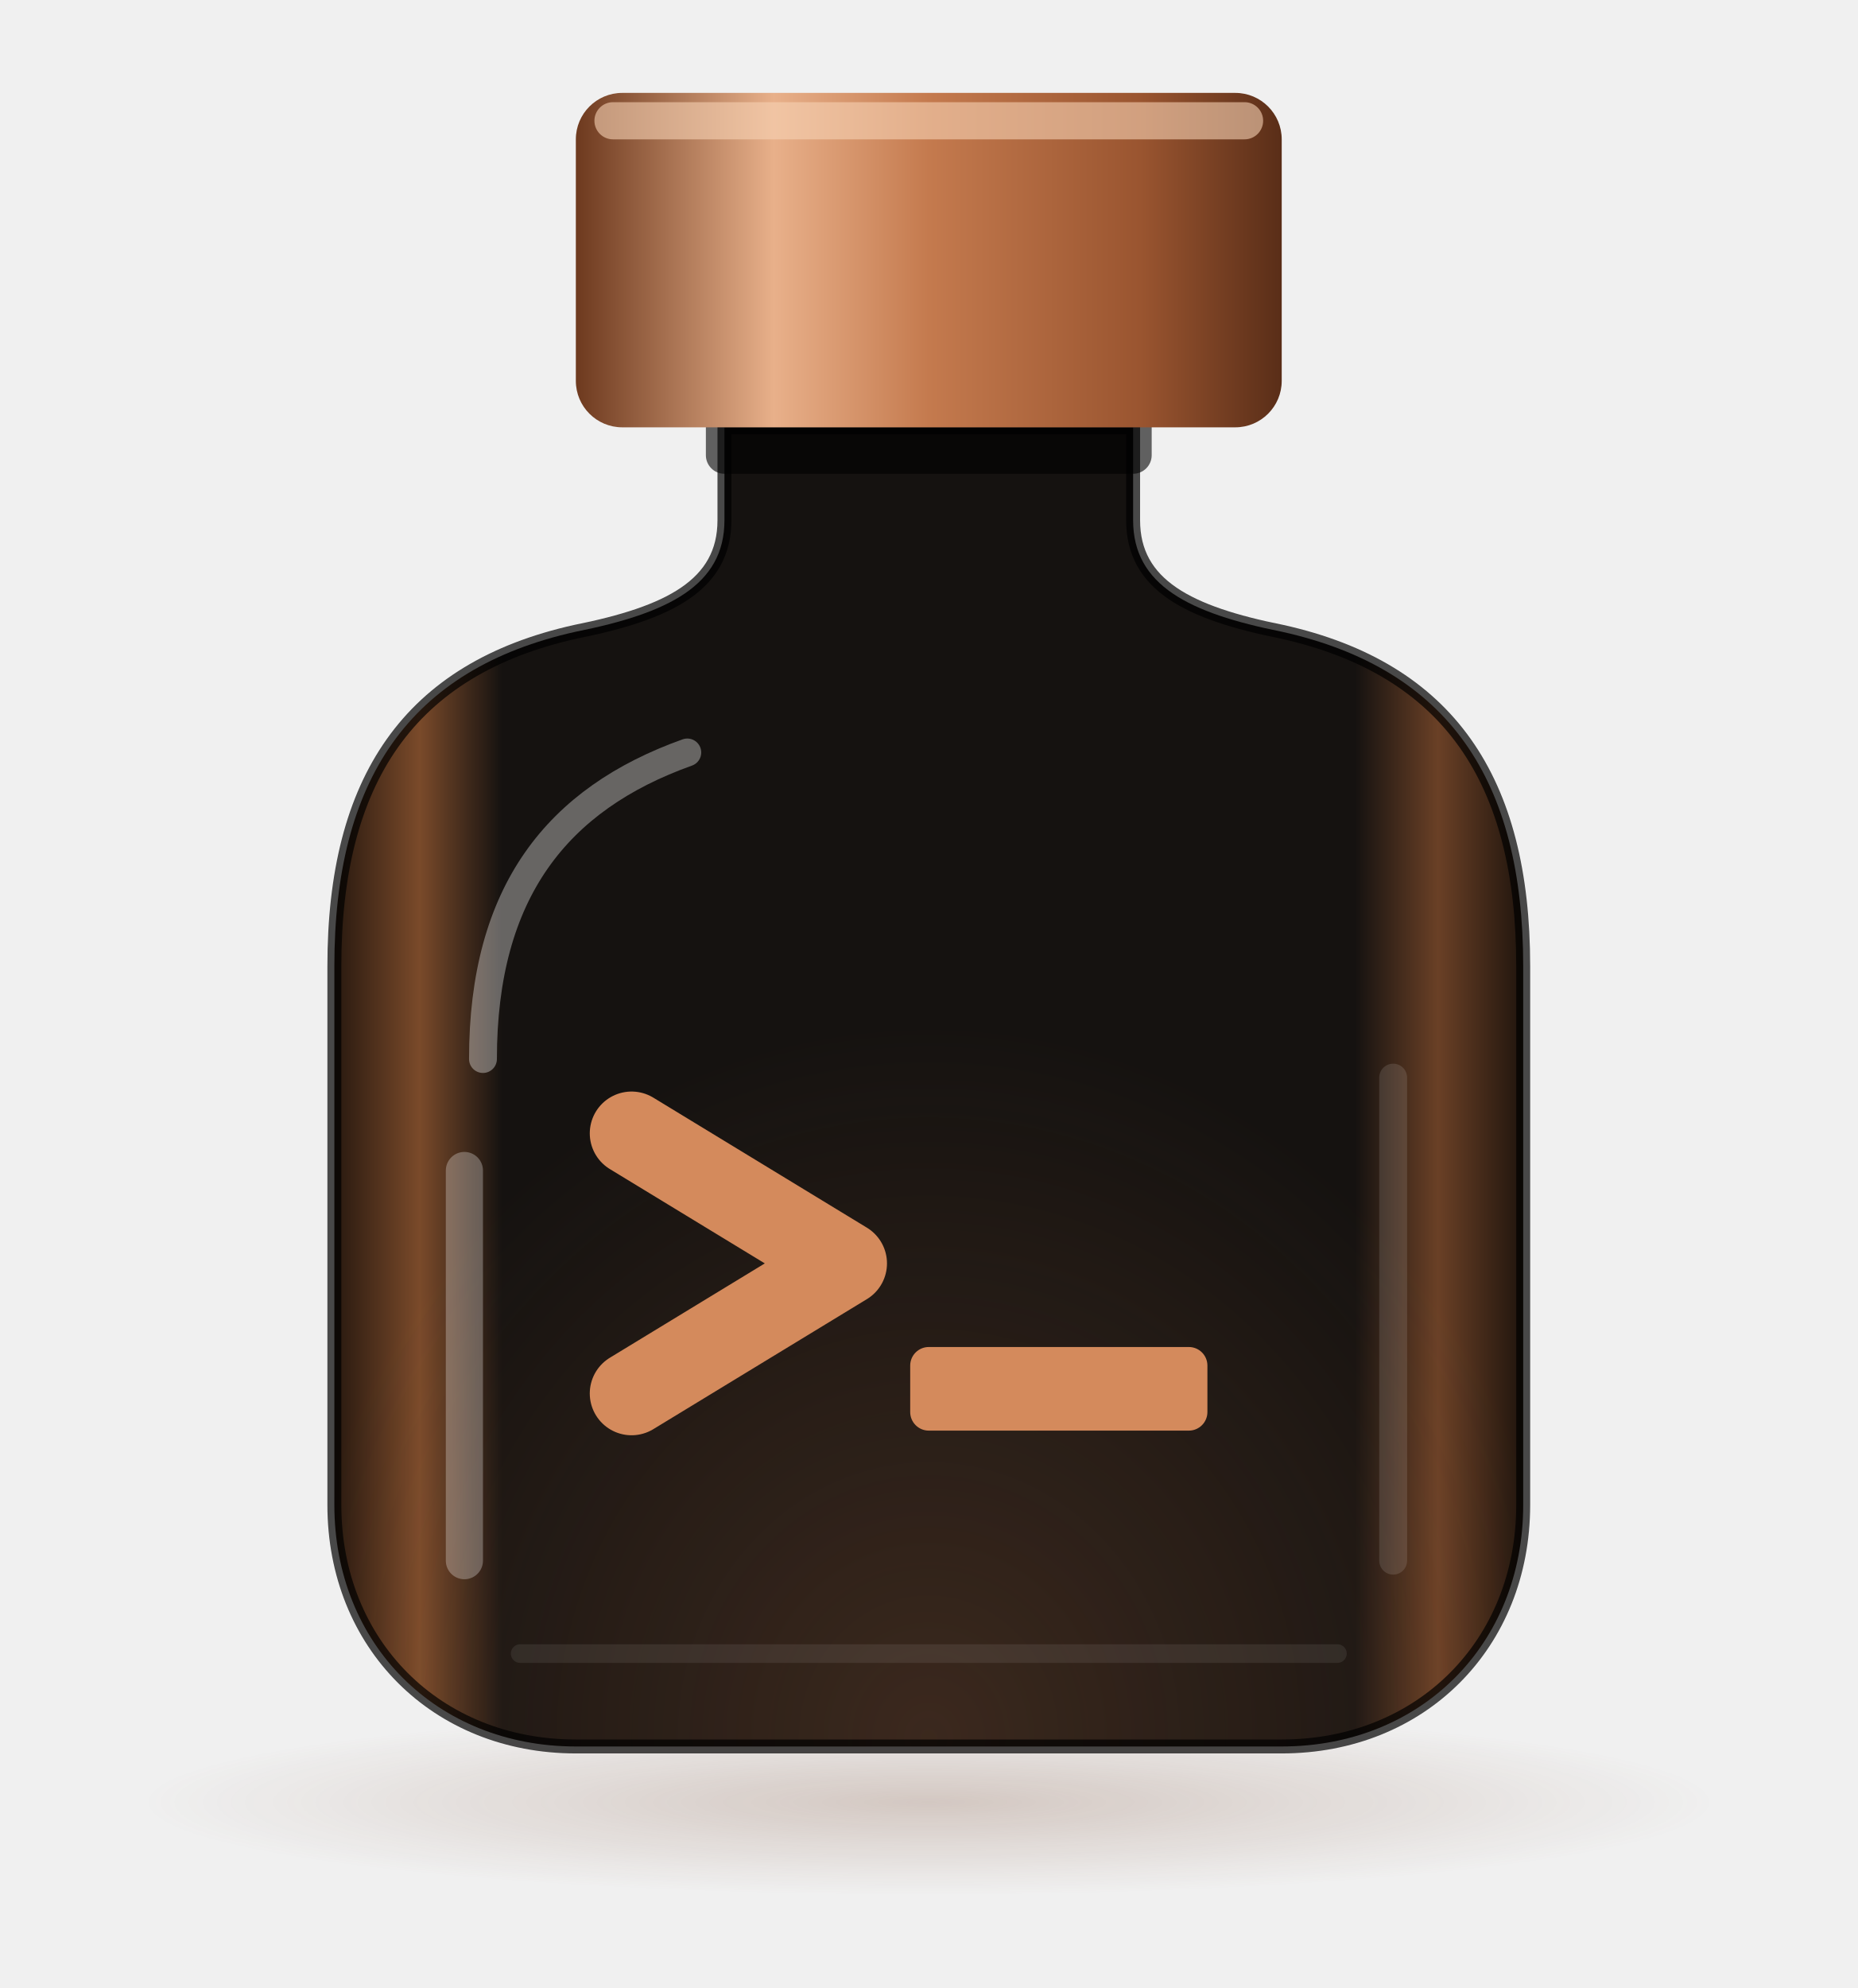
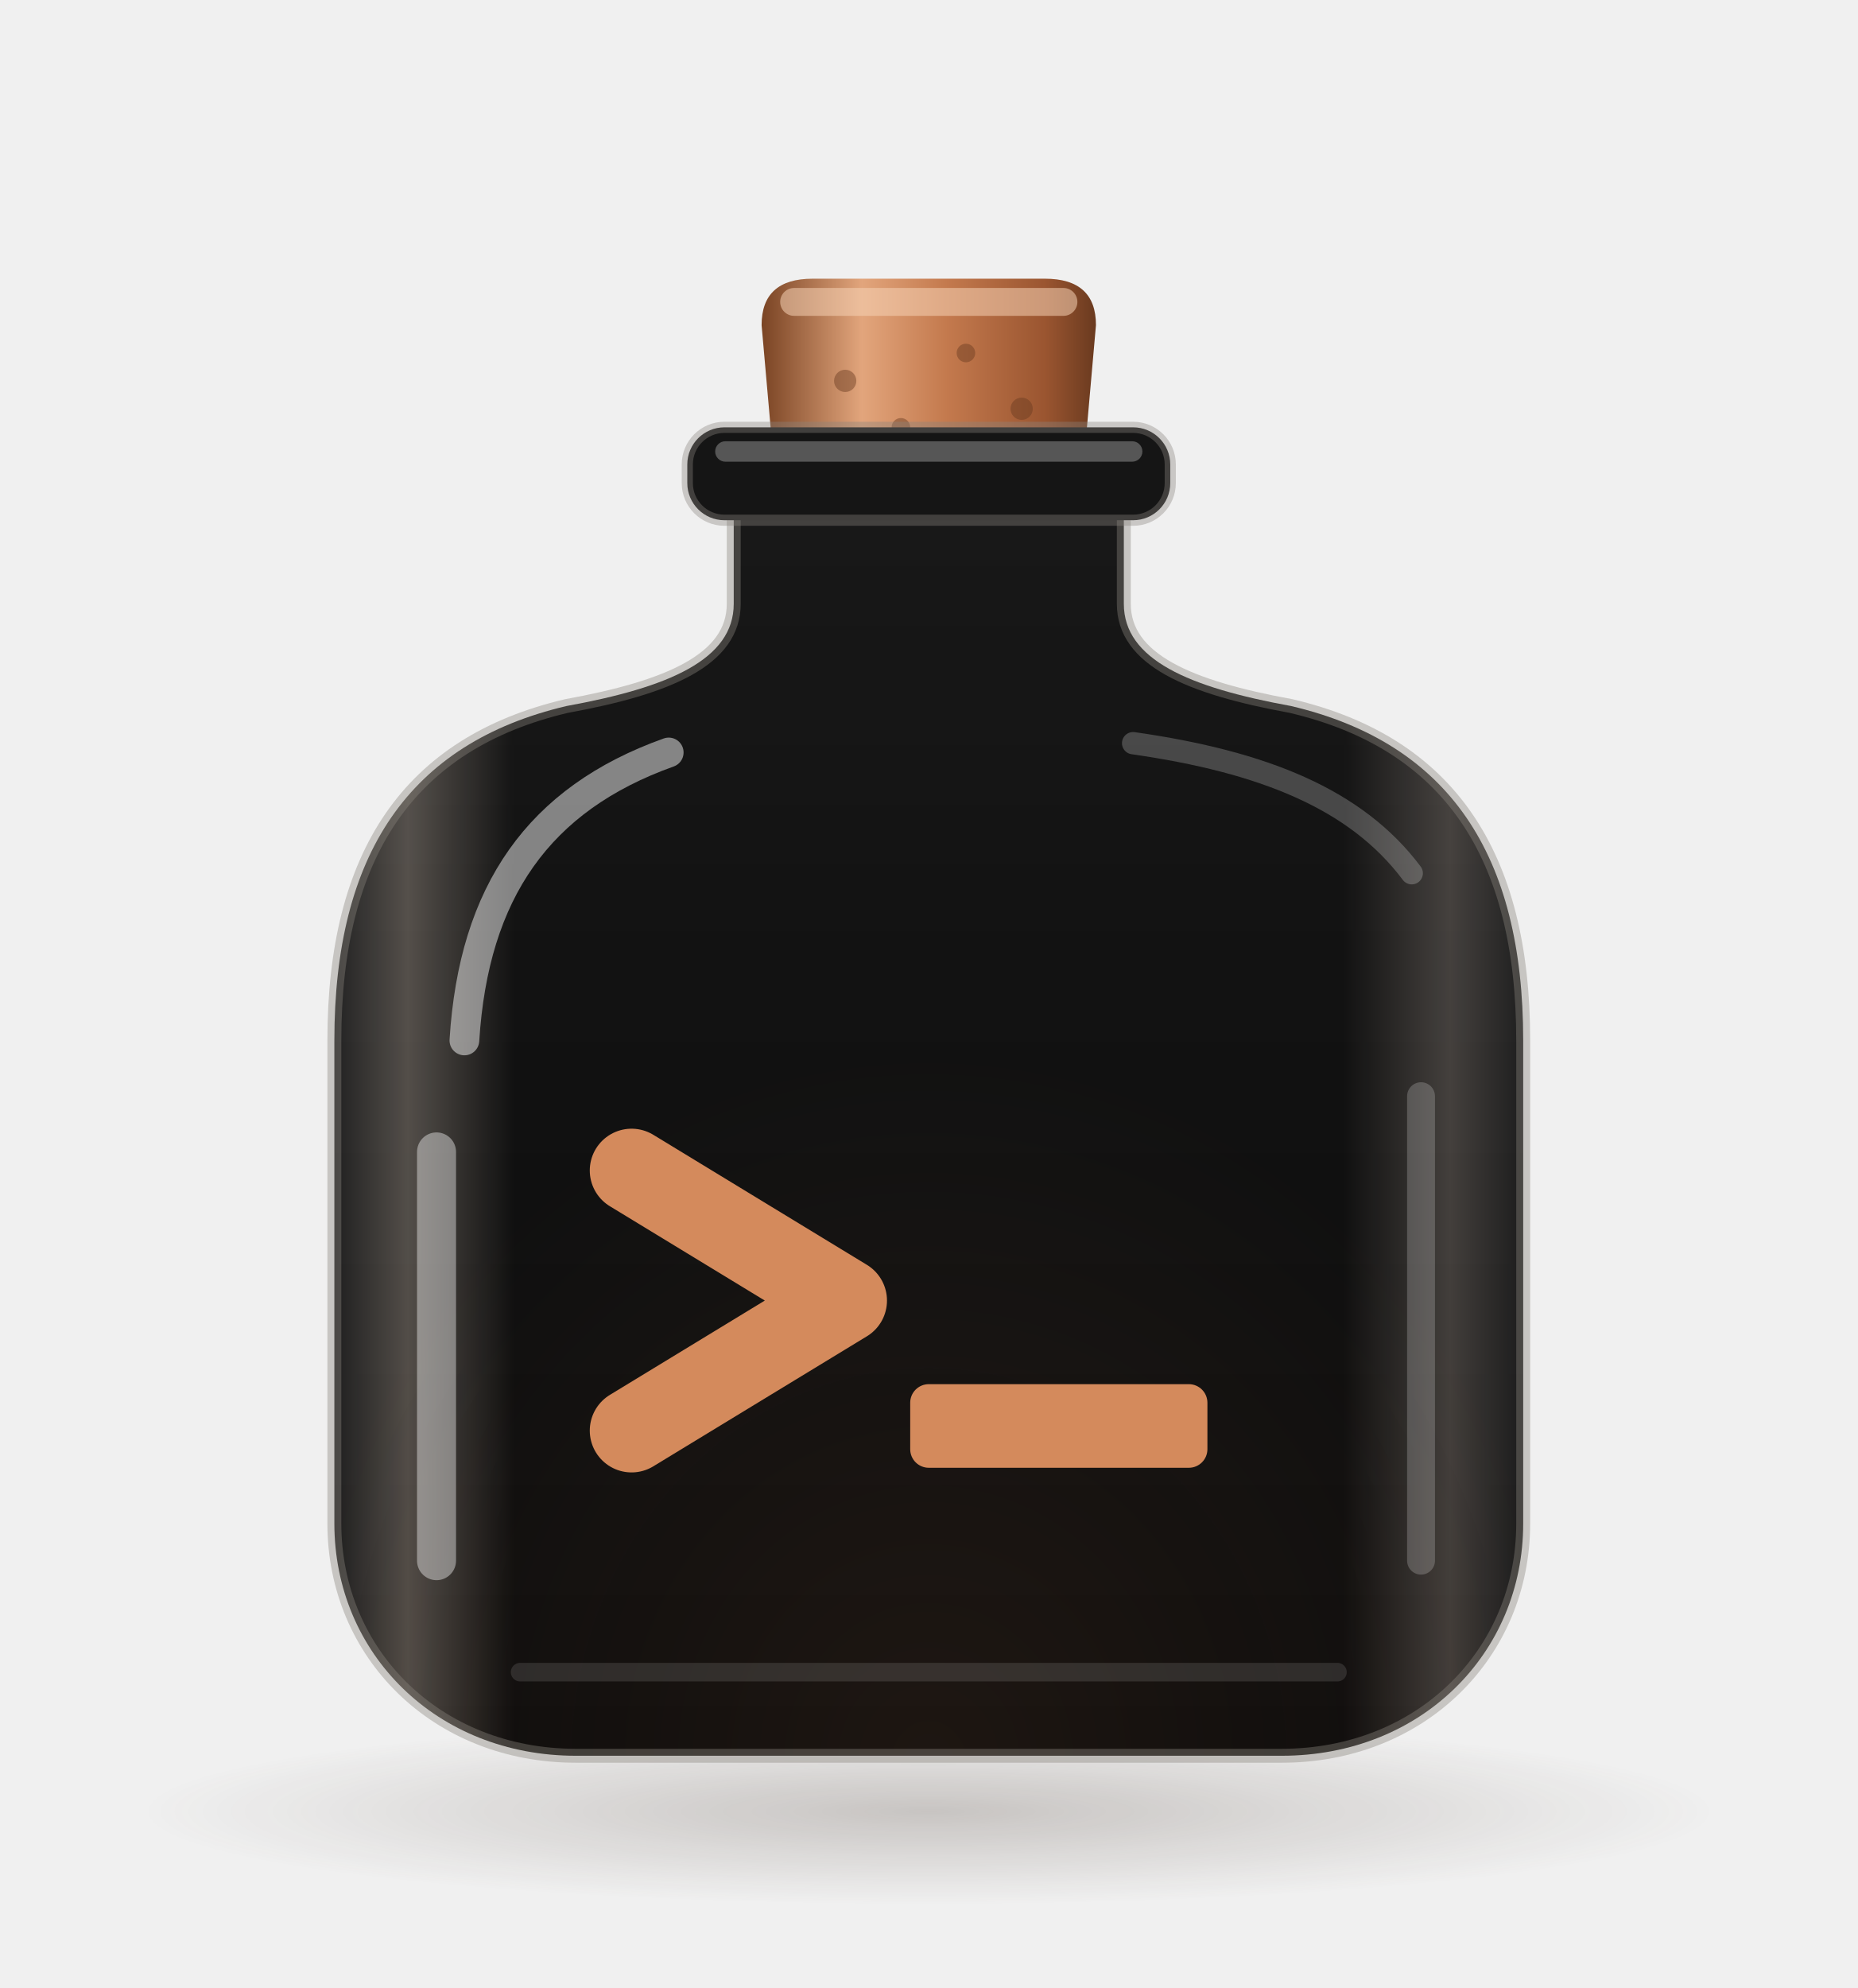
<svg xmlns="http://www.w3.org/2000/svg" viewBox="0 0 200 214">
  <defs>
-     <linearGradient id="g-cap" x1="0" y1="0" x2="1" y2="0">
-       <stop offset="0" stop-color="#6e3a1f" />
-       <stop offset=".28" stop-color="#e8b08a" />
-       <stop offset=".5" stop-color="#c47a4e" />
-       <stop offset=".8" stop-color="#9a5530" />
-       <stop offset="1" stop-color="#5a2e18" />
+     <linearGradient id="g-cork" x1="0" y1="0" x2="1" y2="0">
+       <stop offset="0" stop-color="#7a4424" />
+       <stop offset=".3" stop-color="#e2a57c" />
+       <stop offset=".55" stop-color="#c47a4e" />
+       <stop offset=".85" stop-color="#9a5530" />
+       <stop offset="1" stop-color="#6a3a1f" />
    </linearGradient>
    <linearGradient id="g-glass" x1="0" y1="0" x2="1" y2="0">
-       <stop offset="0" stop-color="#2a1a10" />
-       <stop offset=".07" stop-color="#7a4a2a" />
-       <stop offset=".14" stop-color="#151210" />
-       <stop offset=".86" stop-color="#151210" />
-       <stop offset=".93" stop-color="#6a4026" />
-       <stop offset="1" stop-color="#22160e" />
+       <stop offset="0" stop-color="#1e1e1e" />
+       <stop offset=".06" stop-color="#4f4a45" />
+       <stop offset=".15" stop-color="#0b0b0b" />
+       <stop offset=".85" stop-color="#0b0b0b" />
+       <stop offset=".94" stop-color="#3f3b38" />
+       <stop offset="1" stop-color="#1a1a1a" />
    </linearGradient>
    <radialGradient id="g-glow" cx=".5" cy="1" r=".55">
-       <stop offset="0" stop-color="#c47a4e" stop-opacity=".22" />
+       <stop offset="0" stop-color="#c47a4e" stop-opacity=".1" />
      <stop offset="1" stop-color="#c47a4e" stop-opacity="0" />
    </radialGradient>
    <radialGradient id="g-shadow" cx=".5" cy=".5" r=".5">
-       <stop offset="0" stop-color="#6e3a1f" stop-opacity=".22" />
-       <stop offset="1" stop-color="#6e3a1f" stop-opacity="0" />
+       <stop offset="0" stop-color="#3a2a20" stop-opacity=".22" />
+       <stop offset="1" stop-color="#3a2a20" stop-opacity="0" />
    </radialGradient>
+     <linearGradient id="g-sheen" x1="0" y1="0" x2="0" y2="1">
+       <stop offset="0" stop-color="#fff" stop-opacity=".06" />
+       <stop offset=".35" stop-color="#fff" stop-opacity=".03" />
+       <stop offset="1" stop-color="#fff" stop-opacity="0" />
+     </linearGradient>
  </defs>
-   <ellipse cx="100" cy="194" rx="84" ry="10" fill="url(#g-shadow)" />
-   <path d="M78 46H122V56C122 63 128 66 138 68C156 72 164 84 164 104V162C164 177 153 188 138 188H62C47 188 36 177 36 162V104C36 84 44 72 62 68C72 66 78 63 78 56Z" fill="url(#g-glass)" />
-   <path d="M78 46H122V56C122 63 128 66 138 68C156 72 164 84 164 104V162C164 177 153 188 138 188H62C47 188 36 177 36 162V104C36 84 44 72 62 68C72 66 78 63 78 56Z" fill="url(#g-glow)" />
-   <path d="M78 46H122V56C122 63 128 66 138 68C156 72 164 84 164 104V162C164 177 153 188 138 188H62C47 188 36 177 36 162V104C36 84 44 72 62 68C72 66 78 63 78 56Z" fill="none" stroke="#000" stroke-opacity=".7" stroke-width="1.5" />
-   <rect x="76" y="44" width="48" height="7" rx="2" fill="#000" fill-opacity=".6" />
+   <ellipse cx="100" cy="195" rx="84" ry="10" fill="url(#g-shadow)" />
+   <path d="M83.5 52L82 35Q82 30 87.5 30H112.5Q118 30 118 35L116.5 52Z" fill="url(#g-cork)" />
+   <rect x="84" y="31" width="32" height="3" rx="1.5" fill="#f6d2b4" fill-opacity=".55" />
+   <g fill="#6a3a1f" fill-opacity=".45">
+     <circle cx="91" cy="41" r="1.2" />
+     <circle cx="104" cy="38" r="1" />
+     <circle cx="110" cy="44" r="1.2" />
+     <circle cx="97" cy="46" r="1" />
+   </g>
+   <path d="M79 50H121V65C121 71 128 74 139 76C156 80 164 92 164 112V164C164 178 153 189 138 189H62C47 189 36 178 36 164V112C36 92 44 80 61 76C72 74 79 71 79 65Z" fill="url(#g-glass)" />
+   <path d="M79 50H121V65C121 71 128 74 139 76C156 80 164 92 164 112V164C164 178 153 189 138 189H62C47 189 36 178 36 164V112C36 92 44 80 61 76C72 74 79 71 79 65Z" fill="url(#g-glow)" />
+   <path d="M79 50H121V65C121 71 128 74 139 76C156 80 164 92 164 112V164C164 178 153 189 138 189H62C47 189 36 178 36 164V112C36 92 44 80 61 76C72 74 79 71 79 65Z" fill="url(#g-sheen)" />
+   <path d="M79 50H121V65C121 71 128 74 139 76C156 80 164 92 164 112V164C164 178 153 189 138 189H62C47 189 36 178 36 164V112C36 92 44 80 61 76C72 74 79 71 79 65Z" fill="none" stroke="#8a847e" stroke-opacity=".4" stroke-width="1.5" />
+   <rect x="74" y="46" width="52" height="10" rx="4" fill="#151515" stroke="#8a847e" stroke-opacity=".38" stroke-width="1.2" />
+   <rect x="77" y="47.5" width="46" height="2.2" rx="1.1" fill="#fff" fill-opacity=".28" />
  <g stroke="#fff" stroke-linecap="round" fill="none">
-     <path d="M52 114C52 96 60 86 74 81" stroke-opacity=".35" stroke-width="3" />
-     <path d="M50 126V168" stroke-opacity=".28" stroke-width="4" />
-     <path d="M150 116V168" stroke-opacity=".12" stroke-width="3" />
-     <path d="M56 178H144" stroke-opacity=".08" stroke-width="2" />
+     <path d="M50 112C51 96 58 86 72 81" stroke-opacity=".48" stroke-width="3.2" />
+     <path d="M47 124V168" stroke-opacity=".4" stroke-width="4.2" />
+     <path d="M153 118V168" stroke-opacity=".2" stroke-width="3" />
+     <path d="M56 180H144" stroke-opacity=".12" stroke-width="2" />
  </g>
-   <rect x="62" y="10" width="76" height="36" rx="5" fill="url(#g-cap)" />
-   <rect x="64" y="11" width="72" height="4" rx="2" fill="#f6d2b4" fill-opacity=".6" />
-   <path d="M68 122l23 14-23 14" fill="none" stroke="#d48a5c" stroke-width="9" stroke-linecap="round" stroke-linejoin="round" />
-   <rect x="98" y="145" width="32" height="9" rx="2" fill="#d48a5c" />
+   <path d="M122 80C136 82 146 86 152 94" fill="none" stroke="#fff" stroke-opacity=".22" stroke-width="2.4" stroke-linecap="round" />
+   <path d="M68 126l23 14-23 14" fill="none" stroke="#d48a5c" stroke-width="9" stroke-linecap="round" stroke-linejoin="round" />
+   <rect x="98" y="149" width="32" height="9" rx="2" fill="#d48a5c" />
</svg>
